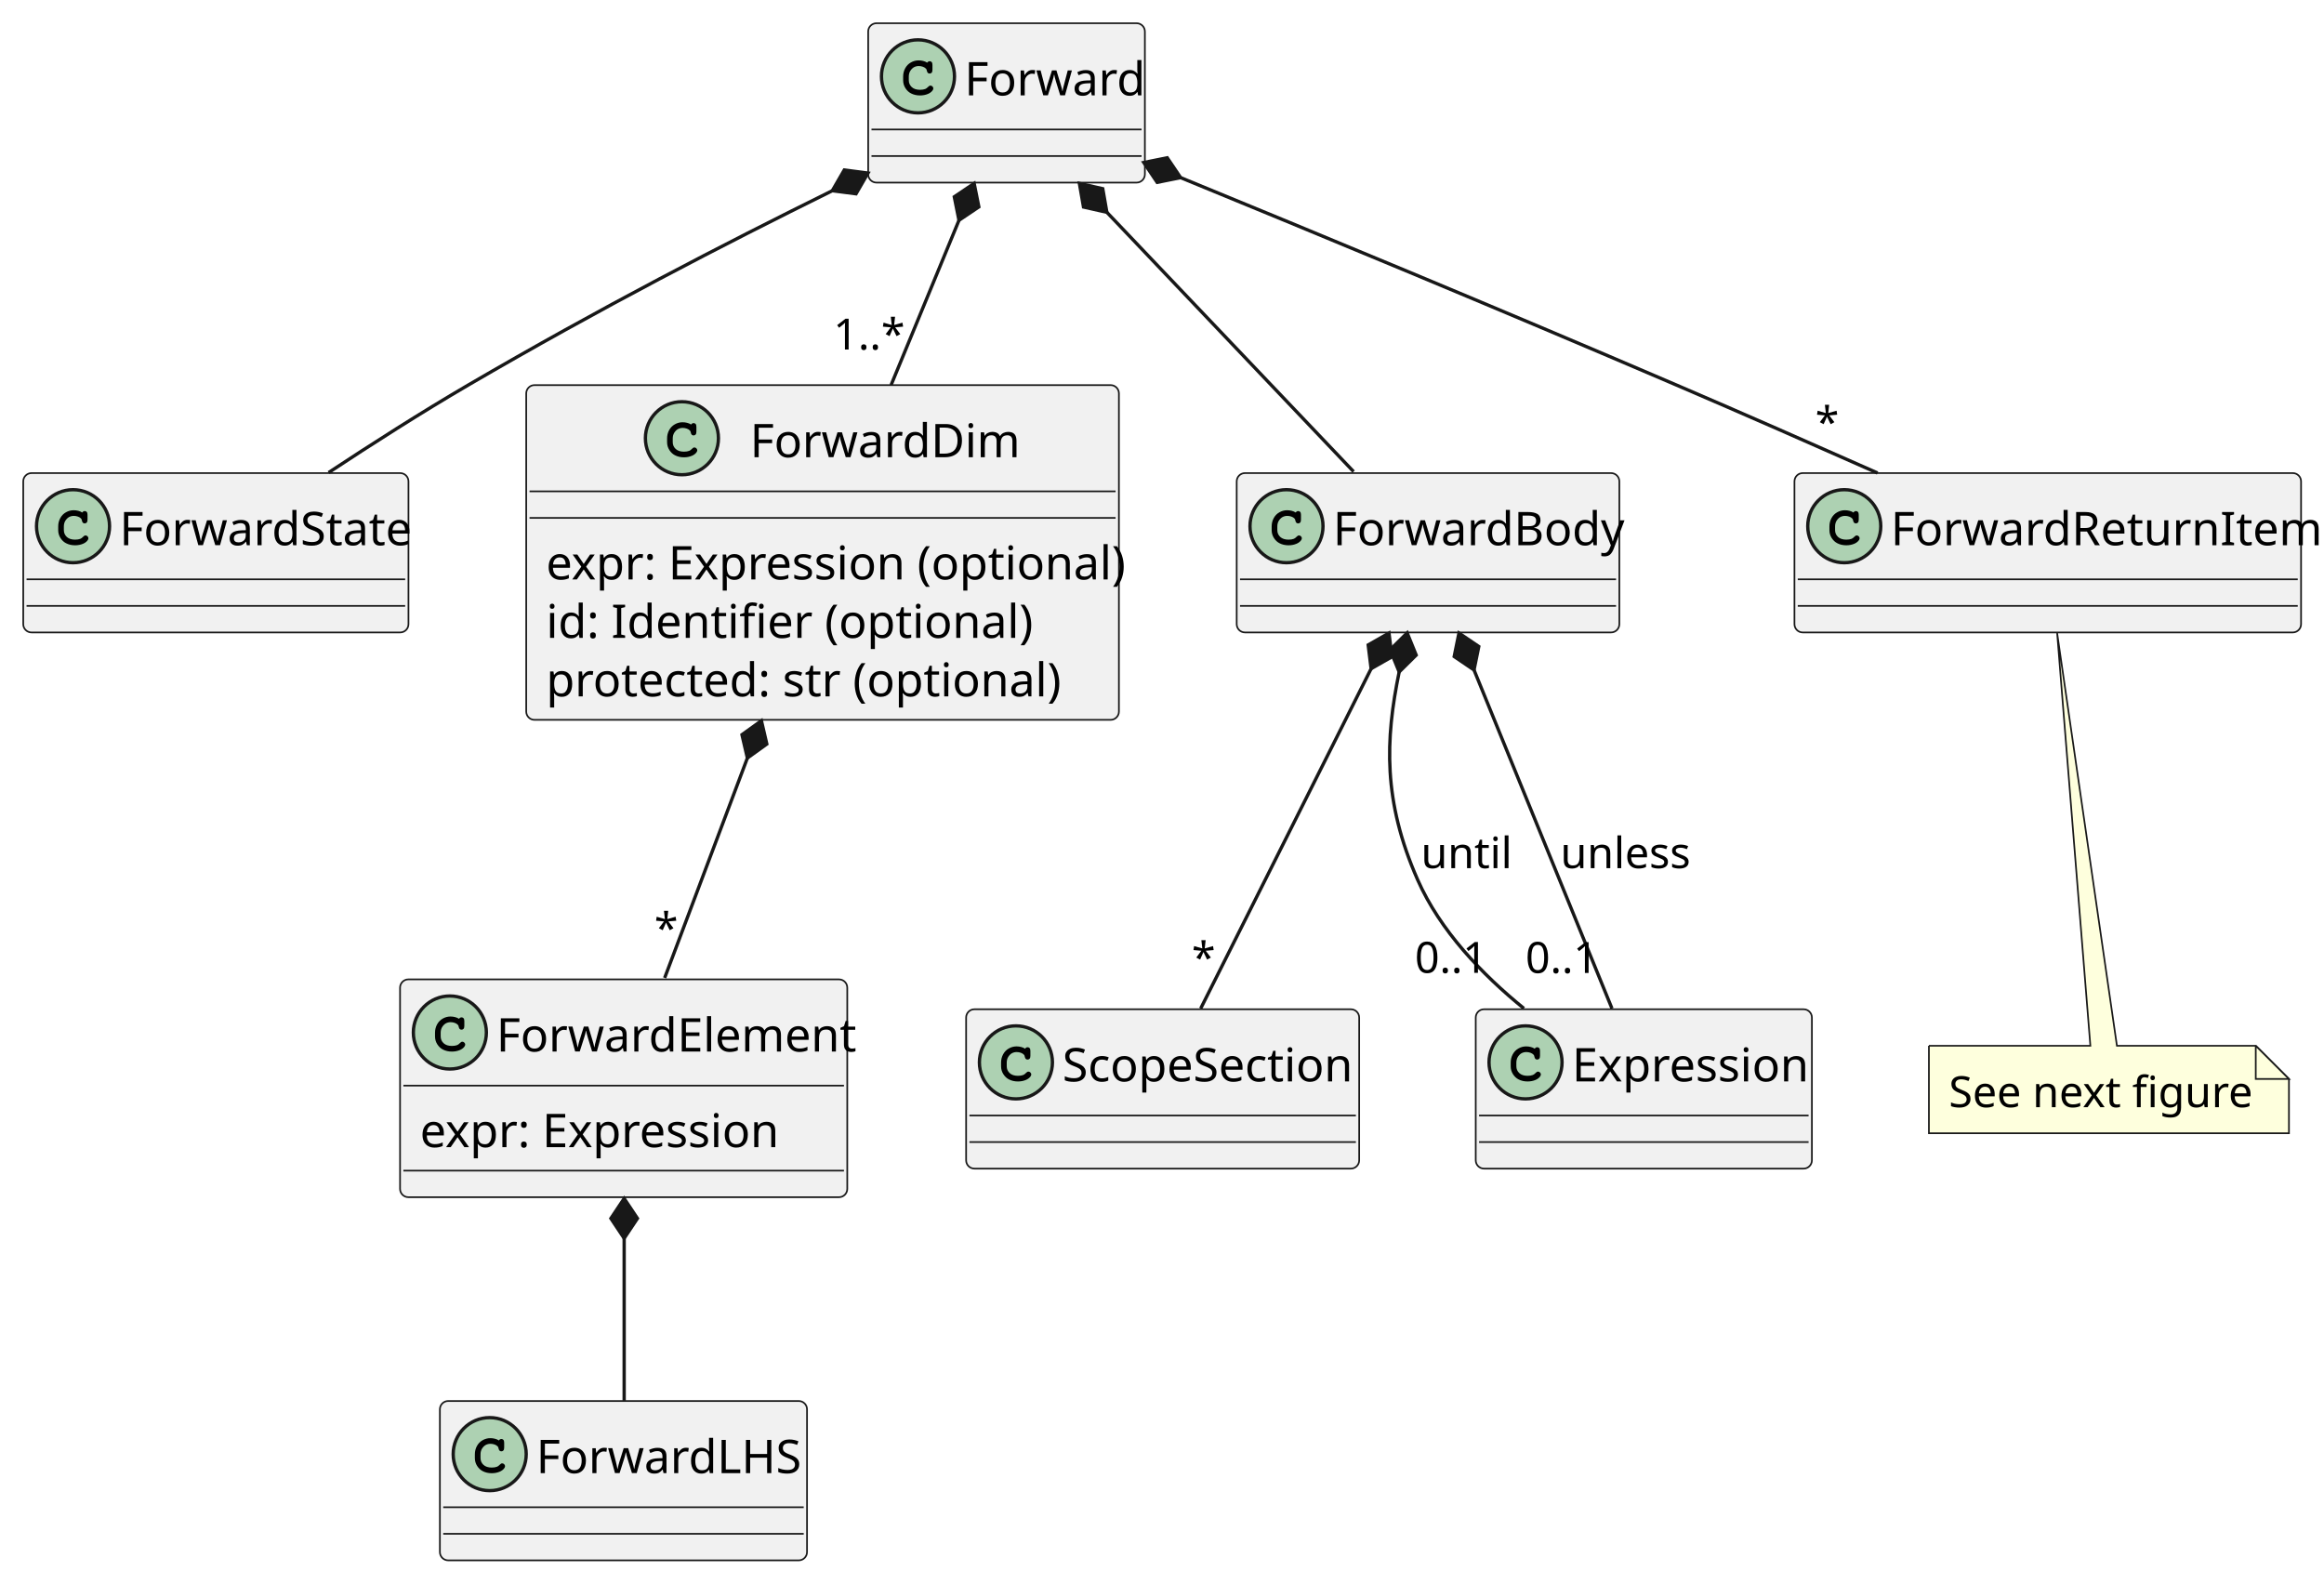
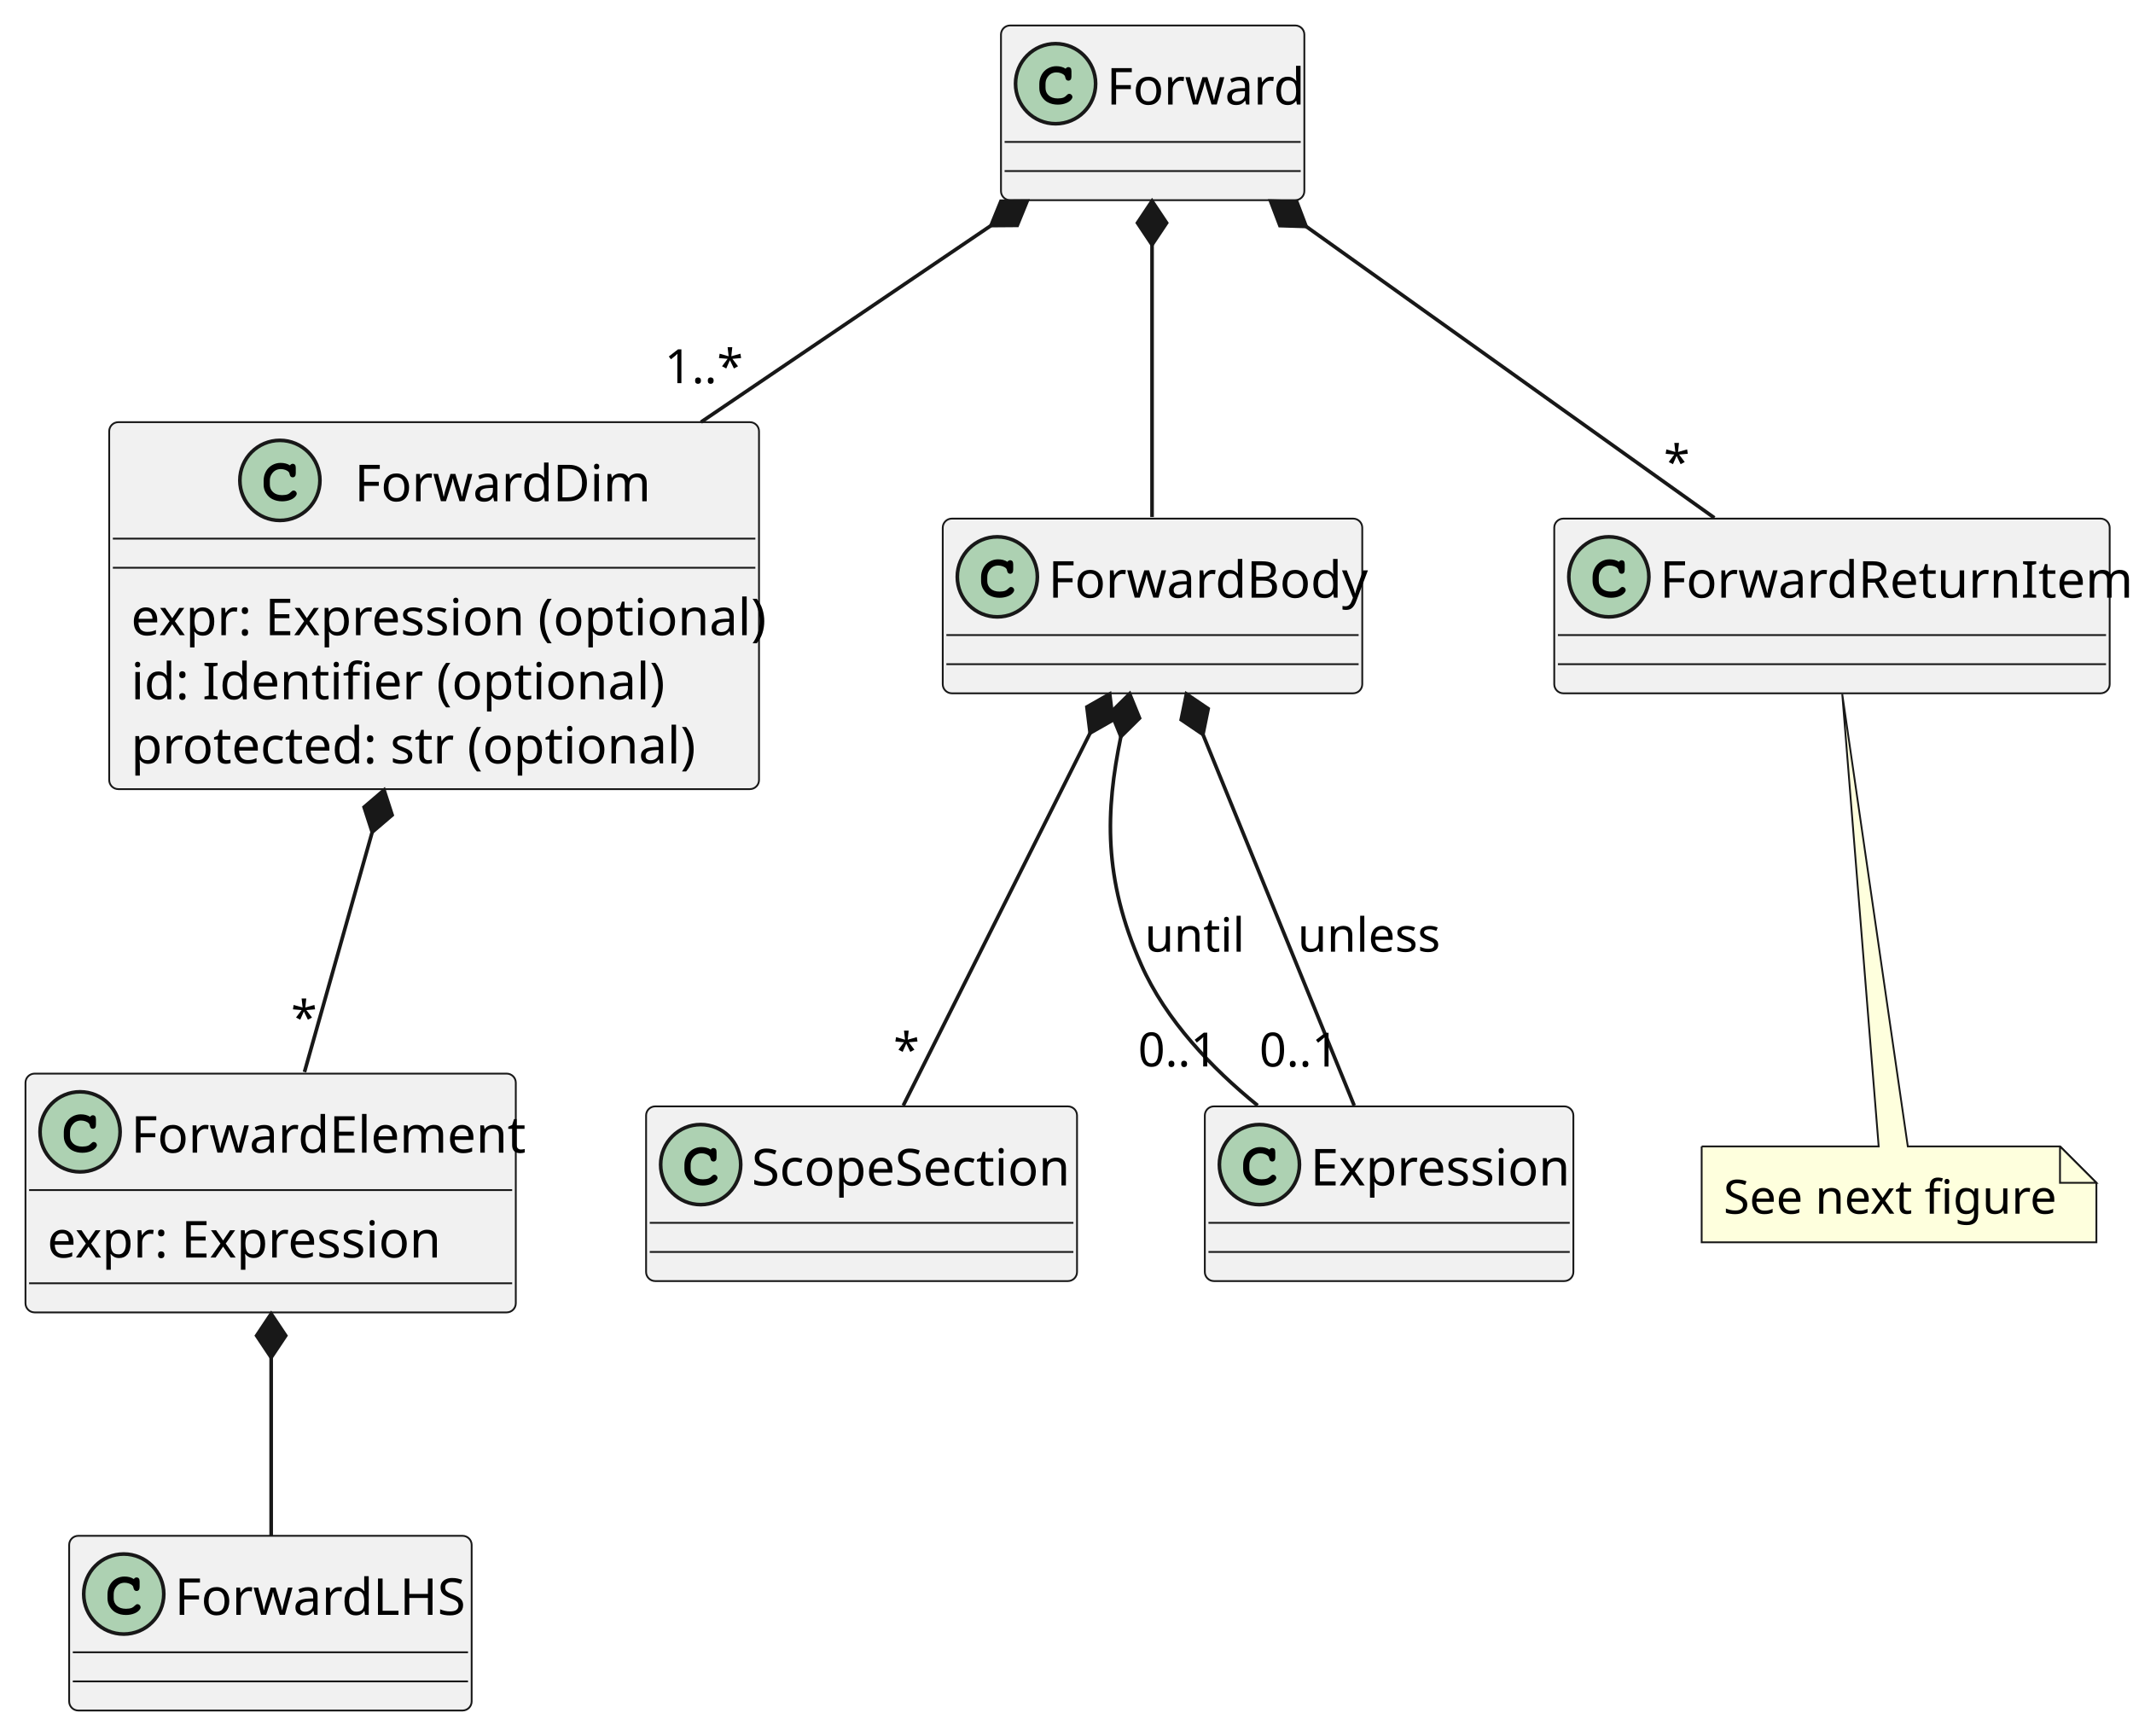
- <svg xmlns="http://www.w3.org/2000/svg" contentStyleType="text/css" height="477px" preserveAspectRatio="none" style="width:700px;height:477px;background:#FFFFFF;" version="1.1" viewBox="0 0 700 477" width="700px" zoomAndPan="magnify">
+ <svg xmlns="http://www.w3.org/2000/svg" contentStyleType="text/css" height="477px" preserveAspectRatio="none" style="width:586px;height:477px;background:#FFFFFF;" version="1.1" viewBox="0 0 586 477" width="586px" zoomAndPan="magnify">
  <defs />
  <g>
    <g id="elem_Forward">
-       <rect fill="#F1F1F1" height="48" id="Forward" rx="2.5" ry="2.5" style="stroke:#181818;stroke-width:0.5;" width="83.345" x="261.5" y="7" />
-       <ellipse cx="276.5" cy="23" fill="#ADD1B2" rx="11" ry="11" style="stroke:#181818;stroke-width:1.0;" />
-       <path d="M279.266,18.875 Q279.422,18.656 279.609,18.547 Q279.797,18.438 280.016,18.438 Q280.391,18.438 280.625,18.703 Q280.859,18.953 280.859,19.562 L280.859,21.016 Q280.859,21.625 280.625,21.891 Q280.391,22.156 280.016,22.156 Q279.672,22.156 279.469,21.953 Q279.266,21.766 279.156,21.25 Q279.109,20.891 278.922,20.703 Q278.594,20.328 277.984,20.109 Q277.375,19.891 276.75,19.891 Q275.984,19.891 275.344,20.219 Q274.719,20.547 274.219,21.297 Q273.734,22.047 273.734,23.078 L273.734,24.172 Q273.734,25.406 274.625,26.234 Q275.516,27.047 277.109,27.047 Q278.047,27.047 278.703,26.797 Q279.094,26.641 279.516,26.203 Q279.781,25.938 279.922,25.859 Q280.078,25.781 280.281,25.781 Q280.609,25.781 280.859,26.047 Q281.125,26.297 281.125,26.641 Q281.125,26.984 280.781,27.391 Q280.281,27.969 279.484,28.297 Q278.406,28.75 277.109,28.75 Q275.594,28.75 274.391,28.125 Q273.406,27.625 272.719,26.562 Q272.031,25.484 272.031,24.203 L272.031,23.047 Q272.031,21.719 272.641,20.578 Q273.266,19.422 274.359,18.812 Q275.453,18.188 276.688,18.188 Q277.422,18.188 278.062,18.359 Q278.719,18.516 279.266,18.875 Z " fill="#000000" />
-       <text fill="#000000" font-family="sans-serif" font-size="14" lengthAdjust="spacing" textLength="51.345" x="290.5" y="28.729">Forward</text>
-       <line style="stroke:#181818;stroke-width:0.5;" x1="262.5" x2="343.845" y1="39" y2="39" />
-       <line style="stroke:#181818;stroke-width:0.5;" x1="262.5" x2="343.845" y1="47" y2="47" />
-     </g>
-     <g id="elem_ForwardState">
-       <rect fill="#F1F1F1" height="48" id="ForwardState" rx="2.5" ry="2.5" style="stroke:#181818;stroke-width:0.5;" width="116.034" x="7" y="142.5" />
-       <ellipse cx="22" cy="158.5" fill="#ADD1B2" rx="11" ry="11" style="stroke:#181818;stroke-width:1.0;" />
-       <path d="M24.766,154.375 Q24.922,154.156 25.109,154.047 Q25.297,153.938 25.516,153.938 Q25.891,153.938 26.125,154.203 Q26.359,154.453 26.359,155.062 L26.359,156.516 Q26.359,157.125 26.125,157.391 Q25.891,157.656 25.516,157.656 Q25.172,157.656 24.969,157.453 Q24.766,157.266 24.656,156.75 Q24.609,156.391 24.422,156.203 Q24.094,155.828 23.484,155.609 Q22.875,155.391 22.25,155.391 Q21.484,155.391 20.844,155.719 Q20.219,156.047 19.719,156.797 Q19.234,157.547 19.234,158.578 L19.234,159.672 Q19.234,160.906 20.125,161.734 Q21.016,162.547 22.609,162.547 Q23.547,162.547 24.203,162.297 Q24.594,162.141 25.016,161.703 Q25.281,161.438 25.422,161.359 Q25.578,161.281 25.781,161.281 Q26.109,161.281 26.359,161.547 Q26.625,161.797 26.625,162.141 Q26.625,162.484 26.281,162.891 Q25.781,163.469 24.984,163.797 Q23.906,164.25 22.609,164.25 Q21.094,164.25 19.891,163.625 Q18.906,163.125 18.219,162.062 Q17.531,160.984 17.531,159.703 L17.531,158.547 Q17.531,157.219 18.141,156.078 Q18.766,154.922 19.859,154.312 Q20.953,153.688 22.188,153.688 Q22.922,153.688 23.562,153.859 Q24.219,154.016 24.766,154.375 Z " fill="#000000" />
-       <text fill="#000000" font-family="sans-serif" font-size="14" lengthAdjust="spacing" textLength="84.034" x="36" y="164.228">ForwardState</text>
-       <line style="stroke:#181818;stroke-width:0.5;" x1="8" x2="122.034" y1="174.5" y2="174.5" />
-       <line style="stroke:#181818;stroke-width:0.5;" x1="8" x2="122.034" y1="182.5" y2="182.5" />
+       <rect fill="#F1F1F1" height="48" id="Forward" rx="2.5" ry="2.5" style="stroke:#181818;stroke-width:0.5;" width="83.345" x="275" y="7" />
+       <ellipse cx="290" cy="23" fill="#ADD1B2" rx="11" ry="11" style="stroke:#181818;stroke-width:1.0;" />
+       <path d="M292.766,18.875 Q292.922,18.656 293.109,18.547 Q293.297,18.438 293.516,18.438 Q293.891,18.438 294.125,18.695 Q294.359,18.953 294.359,19.562 L294.359,21.016 Q294.359,21.625 294.125,21.891 Q293.891,22.156 293.516,22.156 Q293.172,22.156 292.969,21.953 Q292.766,21.766 292.656,21.25 Q292.609,20.891 292.422,20.703 Q292.094,20.328 291.484,20.109 Q290.875,19.891 290.25,19.891 Q289.484,19.891 288.852,20.219 Q288.219,20.547 287.727,21.297 Q287.234,22.047 287.234,23.078 L287.234,24.172 Q287.234,25.406 288.125,26.227 Q289.016,27.047 290.609,27.047 Q291.547,27.047 292.203,26.797 Q292.594,26.641 293.016,26.203 Q293.281,25.938 293.43,25.859 Q293.578,25.781 293.781,25.781 Q294.109,25.781 294.367,26.039 Q294.625,26.297 294.625,26.641 Q294.625,26.984 294.281,27.391 Q293.781,27.969 292.984,28.297 Q291.906,28.75 290.609,28.75 Q289.094,28.75 287.891,28.125 Q286.906,27.625 286.219,26.555 Q285.531,25.484 285.531,24.203 L285.531,23.047 Q285.531,21.719 286.148,20.57 Q286.766,19.422 287.859,18.805 Q288.953,18.188 290.188,18.188 Q290.922,18.188 291.57,18.352 Q292.219,18.516 292.766,18.875 Z " fill="#000000" />
+       <text fill="#000000" font-family="sans-serif" font-size="14" lengthAdjust="spacing" textLength="51.345" x="304" y="28.729">Forward</text>
+       <line style="stroke:#181818;stroke-width:0.5;" x1="276" x2="357.345" y1="39" y2="39" />
+       <line style="stroke:#181818;stroke-width:0.5;" x1="276" x2="357.345" y1="47" y2="47" />
    </g>
    <g id="elem_ForwardDim">
-       <rect codeLine="14" fill="#F1F1F1" height="100.828" id="ForwardDim" rx="2.5" ry="2.5" style="stroke:#181818;stroke-width:0.5;" width="178.523" x="158.5" y="116" />
-       <ellipse cx="205.398" cy="132" fill="#ADD1B2" rx="11" ry="11" style="stroke:#181818;stroke-width:1.0;" />
-       <path d="M208.164,127.875 Q208.32,127.656 208.507,127.547 Q208.695,127.438 208.914,127.438 Q209.289,127.438 209.523,127.703 Q209.757,127.953 209.757,128.562 L209.757,130.016 Q209.757,130.625 209.523,130.891 Q209.289,131.156 208.914,131.156 Q208.57,131.156 208.367,130.953 Q208.164,130.766 208.054,130.25 Q208.007,129.891 207.82,129.703 Q207.492,129.328 206.882,129.109 Q206.273,128.891 205.648,128.891 Q204.882,128.891 204.242,129.219 Q203.617,129.547 203.117,130.297 Q202.632,131.047 202.632,132.078 L202.632,133.172 Q202.632,134.406 203.523,135.234 Q204.414,136.047 206.007,136.047 Q206.945,136.047 207.601,135.797 Q207.992,135.641 208.414,135.203 Q208.679,134.938 208.82,134.859 Q208.976,134.781 209.179,134.781 Q209.507,134.781 209.757,135.047 Q210.023,135.297 210.023,135.641 Q210.023,135.984 209.679,136.391 Q209.179,136.969 208.382,137.297 Q207.304,137.75 206.007,137.75 Q204.492,137.75 203.289,137.125 Q202.304,136.625 201.617,135.562 Q200.929,134.484 200.929,133.203 L200.929,132.047 Q200.929,130.719 201.539,129.578 Q202.164,128.422 203.257,127.812 Q204.351,127.188 205.585,127.188 Q206.32,127.188 206.96,127.359 Q207.617,127.516 208.164,127.875 Z " fill="#000000" />
-       <text fill="#000000" font-family="sans-serif" font-size="14" lengthAdjust="spacing" textLength="76.228" x="225.898" y="137.728">ForwardDim</text>
-       <line style="stroke:#181818;stroke-width:0.5;" x1="159.5" x2="336.023" y1="148" y2="148" />
-       <line style="stroke:#181818;stroke-width:0.5;" x1="159.5" x2="336.023" y1="156" y2="156" />
-       <text fill="#000000" font-family="sans-serif" font-size="14" lengthAdjust="spacing" textLength="166.523" x="164.5" y="174.533">expr: Expression (optional)</text>
-       <text fill="#000000" font-family="sans-serif" font-size="14" lengthAdjust="spacing" textLength="134.627" x="164.5" y="192.143">id: Identifier (optional)</text>
-       <text fill="#000000" font-family="sans-serif" font-size="14" lengthAdjust="spacing" textLength="143.958" x="164.5" y="209.752">protected: str (optional)</text>
+       <rect codeLine="13" fill="#F1F1F1" height="100.828" id="ForwardDim" rx="2.5" ry="2.5" style="stroke:#181818;stroke-width:0.5;" width="178.523" x="30" y="116" />
+       <ellipse cx="76.898" cy="132" fill="#ADD1B2" rx="11" ry="11" style="stroke:#181818;stroke-width:1.0;" />
+       <path d="M79.664,127.875 Q79.82,127.656 80.007,127.547 Q80.195,127.438 80.414,127.438 Q80.789,127.438 81.023,127.695 Q81.257,127.953 81.257,128.562 L81.257,130.016 Q81.257,130.625 81.023,130.891 Q80.789,131.156 80.414,131.156 Q80.07,131.156 79.867,130.953 Q79.664,130.766 79.554,130.25 Q79.507,129.891 79.32,129.703 Q78.992,129.328 78.382,129.109 Q77.773,128.891 77.148,128.891 Q76.382,128.891 75.749,129.219 Q75.117,129.547 74.624,130.297 Q74.132,131.047 74.132,132.078 L74.132,133.172 Q74.132,134.406 75.023,135.227 Q75.914,136.047 77.507,136.047 Q78.445,136.047 79.101,135.797 Q79.492,135.641 79.914,135.203 Q80.179,134.938 80.328,134.859 Q80.476,134.781 80.679,134.781 Q81.007,134.781 81.265,135.039 Q81.523,135.297 81.523,135.641 Q81.523,135.984 81.179,136.391 Q80.679,136.969 79.882,137.297 Q78.804,137.75 77.507,137.75 Q75.992,137.75 74.789,137.125 Q73.804,136.625 73.117,135.555 Q72.429,134.484 72.429,133.203 L72.429,132.047 Q72.429,130.719 73.046,129.57 Q73.664,128.422 74.757,127.805 Q75.851,127.188 77.085,127.188 Q77.82,127.188 78.468,127.352 Q79.117,127.516 79.664,127.875 Z " fill="#000000" />
+       <text fill="#000000" font-family="sans-serif" font-size="14" lengthAdjust="spacing" textLength="76.228" x="97.398" y="137.728">ForwardDim</text>
+       <line style="stroke:#181818;stroke-width:0.5;" x1="31" x2="207.523" y1="148" y2="148" />
+       <line style="stroke:#181818;stroke-width:0.5;" x1="31" x2="207.523" y1="156" y2="156" />
+       <text fill="#000000" font-family="sans-serif" font-size="14" lengthAdjust="spacing" textLength="166.523" x="36" y="174.533">expr: Expression (optional)</text>
+       <text fill="#000000" font-family="sans-serif" font-size="14" lengthAdjust="spacing" textLength="134.627" x="36" y="192.143">id: Identifier (optional)</text>
+       <text fill="#000000" font-family="sans-serif" font-size="14" lengthAdjust="spacing" textLength="143.958" x="36" y="209.752">protected: str (optional)</text>
    </g>
    <g id="elem_ForwardBody">
-       <rect fill="#F1F1F1" height="48" id="ForwardBody" rx="2.5" ry="2.5" style="stroke:#181818;stroke-width:0.5;" width="115.255" x="372.5" y="142.5" />
-       <ellipse cx="387.5" cy="158.5" fill="#ADD1B2" rx="11" ry="11" style="stroke:#181818;stroke-width:1.0;" />
-       <path d="M390.266,154.375 Q390.422,154.156 390.609,154.047 Q390.797,153.938 391.016,153.938 Q391.391,153.938 391.625,154.203 Q391.859,154.453 391.859,155.062 L391.859,156.516 Q391.859,157.125 391.625,157.391 Q391.391,157.656 391.016,157.656 Q390.672,157.656 390.469,157.453 Q390.266,157.266 390.156,156.75 Q390.109,156.391 389.922,156.203 Q389.594,155.828 388.984,155.609 Q388.375,155.391 387.75,155.391 Q386.984,155.391 386.344,155.719 Q385.719,156.047 385.219,156.797 Q384.734,157.547 384.734,158.578 L384.734,159.672 Q384.734,160.906 385.625,161.734 Q386.516,162.547 388.109,162.547 Q389.047,162.547 389.703,162.297 Q390.094,162.141 390.516,161.703 Q390.781,161.438 390.922,161.359 Q391.078,161.281 391.281,161.281 Q391.609,161.281 391.859,161.547 Q392.125,161.797 392.125,162.141 Q392.125,162.484 391.781,162.891 Q391.281,163.469 390.484,163.797 Q389.406,164.25 388.109,164.25 Q386.594,164.25 385.391,163.625 Q384.406,163.125 383.719,162.062 Q383.031,160.984 383.031,159.703 L383.031,158.547 Q383.031,157.219 383.641,156.078 Q384.266,154.922 385.359,154.312 Q386.453,153.688 387.688,153.688 Q388.422,153.688 389.062,153.859 Q389.719,154.016 390.266,154.375 Z " fill="#000000" />
-       <text fill="#000000" font-family="sans-serif" font-size="14" lengthAdjust="spacing" textLength="83.255" x="401.5" y="164.228">ForwardBody</text>
-       <line style="stroke:#181818;stroke-width:0.5;" x1="373.5" x2="486.755" y1="174.5" y2="174.5" />
-       <line style="stroke:#181818;stroke-width:0.5;" x1="373.5" x2="486.755" y1="182.5" y2="182.5" />
+       <rect fill="#F1F1F1" height="48" id="ForwardBody" rx="2.5" ry="2.5" style="stroke:#181818;stroke-width:0.5;" width="115.255" x="259" y="142.5" />
+       <ellipse cx="274" cy="158.5" fill="#ADD1B2" rx="11" ry="11" style="stroke:#181818;stroke-width:1.0;" />
+       <path d="M276.766,154.375 Q276.922,154.156 277.109,154.047 Q277.297,153.938 277.516,153.938 Q277.891,153.938 278.125,154.195 Q278.359,154.453 278.359,155.062 L278.359,156.516 Q278.359,157.125 278.125,157.391 Q277.891,157.656 277.516,157.656 Q277.172,157.656 276.969,157.453 Q276.766,157.266 276.656,156.75 Q276.609,156.391 276.422,156.203 Q276.094,155.828 275.484,155.609 Q274.875,155.391 274.25,155.391 Q273.484,155.391 272.852,155.719 Q272.219,156.047 271.727,156.797 Q271.234,157.547 271.234,158.578 L271.234,159.672 Q271.234,160.906 272.125,161.727 Q273.016,162.547 274.609,162.547 Q275.547,162.547 276.203,162.297 Q276.594,162.141 277.016,161.703 Q277.281,161.438 277.43,161.359 Q277.578,161.281 277.781,161.281 Q278.109,161.281 278.367,161.539 Q278.625,161.797 278.625,162.141 Q278.625,162.484 278.281,162.891 Q277.781,163.469 276.984,163.797 Q275.906,164.25 274.609,164.25 Q273.094,164.25 271.891,163.625 Q270.906,163.125 270.219,162.055 Q269.531,160.984 269.531,159.703 L269.531,158.547 Q269.531,157.219 270.148,156.07 Q270.766,154.922 271.859,154.305 Q272.953,153.688 274.188,153.688 Q274.922,153.688 275.57,153.852 Q276.219,154.016 276.766,154.375 Z " fill="#000000" />
+       <text fill="#000000" font-family="sans-serif" font-size="14" lengthAdjust="spacing" textLength="83.255" x="288" y="164.228">ForwardBody</text>
+       <line style="stroke:#181818;stroke-width:0.5;" x1="260" x2="373.255" y1="174.5" y2="174.5" />
+       <line style="stroke:#181818;stroke-width:0.5;" x1="260" x2="373.255" y1="182.5" y2="182.5" />
    </g>
    <g id="elem_ForwardReturnItem">
-       <rect fill="#F1F1F1" height="48" id="ForwardReturnItem" rx="2.5" ry="2.5" style="stroke:#181818;stroke-width:0.5;" width="152.593" x="540.5" y="142.5" />
-       <ellipse cx="555.5" cy="158.5" fill="#ADD1B2" rx="11" ry="11" style="stroke:#181818;stroke-width:1.0;" />
-       <path d="M558.266,154.375 Q558.422,154.156 558.609,154.047 Q558.797,153.938 559.016,153.938 Q559.391,153.938 559.625,154.203 Q559.859,154.453 559.859,155.062 L559.859,156.516 Q559.859,157.125 559.625,157.391 Q559.391,157.656 559.016,157.656 Q558.672,157.656 558.469,157.453 Q558.266,157.266 558.156,156.75 Q558.109,156.391 557.922,156.203 Q557.594,155.828 556.984,155.609 Q556.375,155.391 555.75,155.391 Q554.984,155.391 554.344,155.719 Q553.719,156.047 553.219,156.797 Q552.734,157.547 552.734,158.578 L552.734,159.672 Q552.734,160.906 553.625,161.734 Q554.516,162.547 556.109,162.547 Q557.047,162.547 557.703,162.297 Q558.094,162.141 558.516,161.703 Q558.781,161.438 558.922,161.359 Q559.078,161.281 559.281,161.281 Q559.609,161.281 559.859,161.547 Q560.125,161.797 560.125,162.141 Q560.125,162.484 559.781,162.891 Q559.281,163.469 558.484,163.797 Q557.406,164.25 556.109,164.25 Q554.594,164.25 553.391,163.625 Q552.406,163.125 551.719,162.062 Q551.031,160.984 551.031,159.703 L551.031,158.547 Q551.031,157.219 551.641,156.078 Q552.266,154.922 553.359,154.312 Q554.453,153.688 555.688,153.688 Q556.422,153.688 557.062,153.859 Q557.719,154.016 558.266,154.375 Z " fill="#000000" />
-       <text fill="#000000" font-family="sans-serif" font-size="14" lengthAdjust="spacing" textLength="120.593" x="569.5" y="164.228">ForwardReturnItem</text>
-       <line style="stroke:#181818;stroke-width:0.5;" x1="541.5" x2="692.093" y1="174.5" y2="174.5" />
-       <line style="stroke:#181818;stroke-width:0.5;" x1="541.5" x2="692.093" y1="182.5" y2="182.5" />
+       <rect fill="#F1F1F1" height="48" id="ForwardReturnItem" rx="2.5" ry="2.5" style="stroke:#181818;stroke-width:0.5;" width="152.593" x="427" y="142.5" />
+       <ellipse cx="442" cy="158.5" fill="#ADD1B2" rx="11" ry="11" style="stroke:#181818;stroke-width:1.0;" />
+       <path d="M444.766,154.375 Q444.922,154.156 445.109,154.047 Q445.297,153.938 445.516,153.938 Q445.891,153.938 446.125,154.195 Q446.359,154.453 446.359,155.062 L446.359,156.516 Q446.359,157.125 446.125,157.391 Q445.891,157.656 445.516,157.656 Q445.172,157.656 444.969,157.453 Q444.766,157.266 444.656,156.75 Q444.609,156.391 444.422,156.203 Q444.094,155.828 443.484,155.609 Q442.875,155.391 442.25,155.391 Q441.484,155.391 440.852,155.719 Q440.219,156.047 439.727,156.797 Q439.234,157.547 439.234,158.578 L439.234,159.672 Q439.234,160.906 440.125,161.727 Q441.016,162.547 442.609,162.547 Q443.547,162.547 444.203,162.297 Q444.594,162.141 445.016,161.703 Q445.281,161.438 445.43,161.359 Q445.578,161.281 445.781,161.281 Q446.109,161.281 446.367,161.539 Q446.625,161.797 446.625,162.141 Q446.625,162.484 446.281,162.891 Q445.781,163.469 444.984,163.797 Q443.906,164.25 442.609,164.25 Q441.094,164.25 439.891,163.625 Q438.906,163.125 438.219,162.055 Q437.531,160.984 437.531,159.703 L437.531,158.547 Q437.531,157.219 438.148,156.07 Q438.766,154.922 439.859,154.305 Q440.953,153.688 442.188,153.688 Q442.922,153.688 443.57,153.852 Q444.219,154.016 444.766,154.375 Z " fill="#000000" />
+       <text fill="#000000" font-family="sans-serif" font-size="14" lengthAdjust="spacing" textLength="120.593" x="456" y="164.228">ForwardReturnItem</text>
+       <line style="stroke:#181818;stroke-width:0.5;" x1="428" x2="578.593" y1="174.5" y2="174.5" />
+       <line style="stroke:#181818;stroke-width:0.5;" x1="428" x2="578.593" y1="182.5" y2="182.5" />
    </g>
-     <g id="elem_GMN11">
-       <path d="M581,315 L581,341.352 A0,0 0 0 0 581,341.352 L689.445,341.352 A0,0 0 0 0 689.445,341.352 L689.445,325 L679.445,315 L637.63,315 L619.62,190.69 L629.63,315 L581,315 A0,0 0 0 0 581,315 " fill="#FEFFDD" style="stroke:#181818;stroke-width:0.5;" />
-       <path d="M679.445,315 L679.445,325 L689.445,325 L679.445,315 " fill="#FEFFDD" style="stroke:#181818;stroke-width:0.5;" />
-       <text fill="#000000" font-family="sans-serif" font-size="13" lengthAdjust="spacing" textLength="87.445" x="587" y="333.495">See next figure</text>
+     <g id="elem_GMN9">
+       <path d="M467.5,315 L467.5,341.352 A0,0 0 0 0 467.5,341.352 L575.945,341.352 A0,0 0 0 0 575.945,341.352 L575.945,325 L565.945,315 L524.13,315 L506.12,190.69 L516.13,315 L467.5,315 A0,0 0 0 0 467.5,315 " fill="#FEFFDD" style="stroke:#181818;stroke-width:0.5;" />
+       <path d="M565.945,315 L565.945,325 L575.945,325 L565.945,315 " fill="#FEFFDD" style="stroke:#181818;stroke-width:0.5;" />
+       <text fill="#000000" font-family="sans-serif" font-size="13" lengthAdjust="spacing" textLength="87.445" x="473.5" y="333.495">See next figure</text>
    </g>
    <g id="elem_ScopeSection">
-       <rect fill="#F1F1F1" height="48" id="ScopeSection" rx="2.5" ry="2.5" style="stroke:#181818;stroke-width:0.5;" width="118.393" x="291" y="304" />
-       <ellipse cx="306" cy="320" fill="#ADD1B2" rx="11" ry="11" style="stroke:#181818;stroke-width:1.0;" />
-       <path d="M308.766,315.875 Q308.922,315.656 309.109,315.547 Q309.297,315.438 309.516,315.438 Q309.891,315.438 310.125,315.703 Q310.359,315.953 310.359,316.562 L310.359,318.016 Q310.359,318.625 310.125,318.891 Q309.891,319.156 309.516,319.156 Q309.172,319.156 308.969,318.953 Q308.766,318.766 308.656,318.25 Q308.609,317.891 308.422,317.703 Q308.094,317.328 307.484,317.109 Q306.875,316.891 306.25,316.891 Q305.484,316.891 304.844,317.219 Q304.219,317.547 303.719,318.297 Q303.234,319.047 303.234,320.078 L303.234,321.172 Q303.234,322.406 304.125,323.234 Q305.016,324.047 306.609,324.047 Q307.547,324.047 308.203,323.797 Q308.594,323.641 309.016,323.203 Q309.281,322.938 309.422,322.859 Q309.578,322.781 309.781,322.781 Q310.109,322.781 310.359,323.047 Q310.625,323.297 310.625,323.641 Q310.625,323.984 310.281,324.391 Q309.781,324.969 308.984,325.297 Q307.906,325.75 306.609,325.75 Q305.094,325.75 303.891,325.125 Q302.906,324.625 302.219,323.562 Q301.531,322.484 301.531,321.203 L301.531,320.047 Q301.531,318.719 302.141,317.578 Q302.766,316.422 303.859,315.812 Q304.953,315.188 306.188,315.188 Q306.922,315.188 307.562,315.359 Q308.219,315.516 308.766,315.875 Z " fill="#000000" />
-       <text fill="#000000" font-family="sans-serif" font-size="14" lengthAdjust="spacing" textLength="86.393" x="320" y="325.728">ScopeSection</text>
-       <line style="stroke:#181818;stroke-width:0.5;" x1="292" x2="408.393" y1="336" y2="336" />
-       <line style="stroke:#181818;stroke-width:0.5;" x1="292" x2="408.393" y1="344" y2="344" />
+       <rect fill="#F1F1F1" height="48" id="ScopeSection" rx="2.5" ry="2.5" style="stroke:#181818;stroke-width:0.5;" width="118.393" x="177.5" y="304" />
+       <ellipse cx="192.5" cy="320" fill="#ADD1B2" rx="11" ry="11" style="stroke:#181818;stroke-width:1.0;" />
+       <path d="M195.266,315.875 Q195.422,315.656 195.609,315.547 Q195.797,315.438 196.016,315.438 Q196.391,315.438 196.625,315.695 Q196.859,315.953 196.859,316.562 L196.859,318.016 Q196.859,318.625 196.625,318.891 Q196.391,319.156 196.016,319.156 Q195.672,319.156 195.469,318.953 Q195.266,318.766 195.156,318.25 Q195.109,317.891 194.922,317.703 Q194.594,317.328 193.984,317.109 Q193.375,316.891 192.75,316.891 Q191.984,316.891 191.352,317.219 Q190.719,317.547 190.227,318.297 Q189.734,319.047 189.734,320.078 L189.734,321.172 Q189.734,322.406 190.625,323.227 Q191.516,324.047 193.109,324.047 Q194.047,324.047 194.703,323.797 Q195.094,323.641 195.516,323.203 Q195.781,322.938 195.93,322.859 Q196.078,322.781 196.281,322.781 Q196.609,322.781 196.867,323.039 Q197.125,323.297 197.125,323.641 Q197.125,323.984 196.781,324.391 Q196.281,324.969 195.484,325.297 Q194.406,325.75 193.109,325.75 Q191.594,325.75 190.391,325.125 Q189.406,324.625 188.719,323.555 Q188.031,322.484 188.031,321.203 L188.031,320.047 Q188.031,318.719 188.648,317.57 Q189.266,316.422 190.359,315.805 Q191.453,315.188 192.688,315.188 Q193.422,315.188 194.07,315.352 Q194.719,315.516 195.266,315.875 Z " fill="#000000" />
+       <text fill="#000000" font-family="sans-serif" font-size="14" lengthAdjust="spacing" textLength="86.393" x="206.5" y="325.728">ScopeSection</text>
+       <line style="stroke:#181818;stroke-width:0.5;" x1="178.5" x2="294.893" y1="336" y2="336" />
+       <line style="stroke:#181818;stroke-width:0.5;" x1="178.5" x2="294.893" y1="344" y2="344" />
    </g>
    <g id="elem_Expression">
-       <rect fill="#F1F1F1" height="48" id="Expression" rx="2.5" ry="2.5" style="stroke:#181818;stroke-width:0.5;" width="101.255" x="444.5" y="304" />
-       <ellipse cx="459.5" cy="320" fill="#ADD1B2" rx="11" ry="11" style="stroke:#181818;stroke-width:1.0;" />
-       <path d="M462.266,315.875 Q462.422,315.656 462.609,315.547 Q462.797,315.438 463.016,315.438 Q463.391,315.438 463.625,315.703 Q463.859,315.953 463.859,316.562 L463.859,318.016 Q463.859,318.625 463.625,318.891 Q463.391,319.156 463.016,319.156 Q462.672,319.156 462.469,318.953 Q462.266,318.766 462.156,318.25 Q462.109,317.891 461.922,317.703 Q461.594,317.328 460.984,317.109 Q460.375,316.891 459.75,316.891 Q458.984,316.891 458.344,317.219 Q457.719,317.547 457.219,318.297 Q456.734,319.047 456.734,320.078 L456.734,321.172 Q456.734,322.406 457.625,323.234 Q458.516,324.047 460.109,324.047 Q461.047,324.047 461.703,323.797 Q462.094,323.641 462.516,323.203 Q462.781,322.938 462.922,322.859 Q463.078,322.781 463.281,322.781 Q463.609,322.781 463.859,323.047 Q464.125,323.297 464.125,323.641 Q464.125,323.984 463.781,324.391 Q463.281,324.969 462.484,325.297 Q461.406,325.75 460.109,325.75 Q458.594,325.75 457.391,325.125 Q456.406,324.625 455.719,323.562 Q455.031,322.484 455.031,321.203 L455.031,320.047 Q455.031,318.719 455.641,317.578 Q456.266,316.422 457.359,315.812 Q458.453,315.188 459.688,315.188 Q460.422,315.188 461.062,315.359 Q461.719,315.516 462.266,315.875 Z " fill="#000000" />
-       <text fill="#000000" font-family="sans-serif" font-size="14" lengthAdjust="spacing" textLength="69.255" x="473.5" y="325.728">Expression</text>
-       <line style="stroke:#181818;stroke-width:0.5;" x1="445.5" x2="544.755" y1="336" y2="336" />
-       <line style="stroke:#181818;stroke-width:0.5;" x1="445.5" x2="544.755" y1="344" y2="344" />
+       <rect fill="#F1F1F1" height="48" id="Expression" rx="2.5" ry="2.5" style="stroke:#181818;stroke-width:0.5;" width="101.255" x="331" y="304" />
+       <ellipse cx="346" cy="320" fill="#ADD1B2" rx="11" ry="11" style="stroke:#181818;stroke-width:1.0;" />
+       <path d="M348.766,315.875 Q348.922,315.656 349.109,315.547 Q349.297,315.438 349.516,315.438 Q349.891,315.438 350.125,315.695 Q350.359,315.953 350.359,316.562 L350.359,318.016 Q350.359,318.625 350.125,318.891 Q349.891,319.156 349.516,319.156 Q349.172,319.156 348.969,318.953 Q348.766,318.766 348.656,318.25 Q348.609,317.891 348.422,317.703 Q348.094,317.328 347.484,317.109 Q346.875,316.891 346.25,316.891 Q345.484,316.891 344.852,317.219 Q344.219,317.547 343.727,318.297 Q343.234,319.047 343.234,320.078 L343.234,321.172 Q343.234,322.406 344.125,323.227 Q345.016,324.047 346.609,324.047 Q347.547,324.047 348.203,323.797 Q348.594,323.641 349.016,323.203 Q349.281,322.938 349.43,322.859 Q349.578,322.781 349.781,322.781 Q350.109,322.781 350.367,323.039 Q350.625,323.297 350.625,323.641 Q350.625,323.984 350.281,324.391 Q349.781,324.969 348.984,325.297 Q347.906,325.75 346.609,325.75 Q345.094,325.75 343.891,325.125 Q342.906,324.625 342.219,323.555 Q341.531,322.484 341.531,321.203 L341.531,320.047 Q341.531,318.719 342.148,317.57 Q342.766,316.422 343.859,315.805 Q344.953,315.188 346.188,315.188 Q346.922,315.188 347.57,315.352 Q348.219,315.516 348.766,315.875 Z " fill="#000000" />
+       <text fill="#000000" font-family="sans-serif" font-size="14" lengthAdjust="spacing" textLength="69.255" x="360" y="325.728">Expression</text>
+       <line style="stroke:#181818;stroke-width:0.5;" x1="332" x2="431.255" y1="336" y2="336" />
+       <line style="stroke:#181818;stroke-width:0.5;" x1="332" x2="431.255" y1="344" y2="344" />
    </g>
    <g id="elem_ForwardElement">
-       <rect codeLine="21" fill="#F1F1F1" height="65.609" id="ForwardElement" rx="2.5" ry="2.5" style="stroke:#181818;stroke-width:0.5;" width="134.703" x="120.5" y="295" />
-       <ellipse cx="135.5" cy="311" fill="#ADD1B2" rx="11" ry="11" style="stroke:#181818;stroke-width:1.0;" />
-       <path d="M138.266,306.875 Q138.422,306.656 138.609,306.547 Q138.797,306.438 139.016,306.438 Q139.391,306.438 139.625,306.703 Q139.859,306.953 139.859,307.562 L139.859,309.016 Q139.859,309.625 139.625,309.891 Q139.391,310.156 139.016,310.156 Q138.672,310.156 138.469,309.953 Q138.266,309.766 138.156,309.25 Q138.109,308.891 137.922,308.703 Q137.594,308.328 136.984,308.109 Q136.375,307.891 135.75,307.891 Q134.984,307.891 134.344,308.219 Q133.719,308.547 133.219,309.297 Q132.734,310.047 132.734,311.078 L132.734,312.172 Q132.734,313.406 133.625,314.234 Q134.516,315.047 136.109,315.047 Q137.047,315.047 137.703,314.797 Q138.094,314.641 138.516,314.203 Q138.781,313.938 138.922,313.859 Q139.078,313.781 139.281,313.781 Q139.609,313.781 139.859,314.047 Q140.125,314.297 140.125,314.641 Q140.125,314.984 139.781,315.391 Q139.281,315.969 138.484,316.297 Q137.406,316.75 136.109,316.75 Q134.594,316.75 133.391,316.125 Q132.406,315.625 131.719,314.562 Q131.031,313.484 131.031,312.203 L131.031,311.047 Q131.031,309.719 131.641,308.578 Q132.266,307.422 133.359,306.812 Q134.453,306.188 135.688,306.188 Q136.422,306.188 137.062,306.359 Q137.719,306.516 138.266,306.875 Z " fill="#000000" />
-       <text fill="#000000" font-family="sans-serif" font-size="14" lengthAdjust="spacing" textLength="102.703" x="149.5" y="316.728">ForwardElement</text>
-       <line style="stroke:#181818;stroke-width:0.5;" x1="121.5" x2="254.203" y1="327" y2="327" />
-       <text fill="#000000" font-family="sans-serif" font-size="14" lengthAdjust="spacing" textLength="104.269" x="126.5" y="345.533">expr: Expression</text>
-       <line style="stroke:#181818;stroke-width:0.5;" x1="121.5" x2="254.203" y1="352.609" y2="352.609" />
+       <rect codeLine="20" fill="#F1F1F1" height="65.609" id="ForwardElement" rx="2.5" ry="2.5" style="stroke:#181818;stroke-width:0.5;" width="134.703" x="7" y="295" />
+       <ellipse cx="22" cy="311" fill="#ADD1B2" rx="11" ry="11" style="stroke:#181818;stroke-width:1.0;" />
+       <path d="M24.766,306.875 Q24.922,306.656 25.109,306.547 Q25.297,306.438 25.516,306.438 Q25.891,306.438 26.125,306.695 Q26.359,306.953 26.359,307.562 L26.359,309.016 Q26.359,309.625 26.125,309.891 Q25.891,310.156 25.516,310.156 Q25.172,310.156 24.969,309.953 Q24.766,309.766 24.656,309.25 Q24.609,308.891 24.422,308.703 Q24.094,308.328 23.484,308.109 Q22.875,307.891 22.25,307.891 Q21.484,307.891 20.852,308.219 Q20.219,308.547 19.727,309.297 Q19.234,310.047 19.234,311.078 L19.234,312.172 Q19.234,313.406 20.125,314.227 Q21.016,315.047 22.609,315.047 Q23.547,315.047 24.203,314.797 Q24.594,314.641 25.016,314.203 Q25.281,313.938 25.43,313.859 Q25.578,313.781 25.781,313.781 Q26.109,313.781 26.367,314.039 Q26.625,314.297 26.625,314.641 Q26.625,314.984 26.281,315.391 Q25.781,315.969 24.984,316.297 Q23.906,316.75 22.609,316.75 Q21.094,316.75 19.891,316.125 Q18.906,315.625 18.219,314.555 Q17.531,313.484 17.531,312.203 L17.531,311.047 Q17.531,309.719 18.148,308.57 Q18.766,307.422 19.859,306.805 Q20.953,306.188 22.188,306.188 Q22.922,306.188 23.57,306.352 Q24.219,306.516 24.766,306.875 Z " fill="#000000" />
+       <text fill="#000000" font-family="sans-serif" font-size="14" lengthAdjust="spacing" textLength="102.703" x="36" y="316.728">ForwardElement</text>
+       <line style="stroke:#181818;stroke-width:0.5;" x1="8" x2="140.703" y1="327" y2="327" />
+       <text fill="#000000" font-family="sans-serif" font-size="14" lengthAdjust="spacing" textLength="104.269" x="13" y="345.533">expr: Expression</text>
+       <line style="stroke:#181818;stroke-width:0.5;" x1="8" x2="140.703" y1="352.609" y2="352.609" />
    </g>
    <g id="elem_ForwardLHS">
-       <rect fill="#F1F1F1" height="48" id="ForwardLHS" rx="2.5" ry="2.5" style="stroke:#181818;stroke-width:0.5;" width="110.579" x="132.5" y="422" />
-       <ellipse cx="147.5" cy="438" fill="#ADD1B2" rx="11" ry="11" style="stroke:#181818;stroke-width:1.0;" />
-       <path d="M150.266,433.875 Q150.422,433.656 150.609,433.547 Q150.797,433.438 151.016,433.438 Q151.391,433.438 151.625,433.703 Q151.859,433.953 151.859,434.562 L151.859,436.016 Q151.859,436.625 151.625,436.891 Q151.391,437.156 151.016,437.156 Q150.672,437.156 150.469,436.953 Q150.266,436.766 150.156,436.25 Q150.109,435.891 149.922,435.703 Q149.594,435.328 148.984,435.109 Q148.375,434.891 147.75,434.891 Q146.984,434.891 146.344,435.219 Q145.719,435.547 145.219,436.297 Q144.734,437.047 144.734,438.078 L144.734,439.172 Q144.734,440.406 145.625,441.234 Q146.516,442.047 148.109,442.047 Q149.047,442.047 149.703,441.797 Q150.094,441.641 150.516,441.203 Q150.781,440.938 150.922,440.859 Q151.078,440.781 151.281,440.781 Q151.609,440.781 151.859,441.047 Q152.125,441.297 152.125,441.641 Q152.125,441.984 151.781,442.391 Q151.281,442.969 150.484,443.297 Q149.406,443.75 148.109,443.75 Q146.594,443.75 145.391,443.125 Q144.406,442.625 143.719,441.562 Q143.031,440.484 143.031,439.203 L143.031,438.047 Q143.031,436.719 143.641,435.578 Q144.266,434.422 145.359,433.812 Q146.453,433.188 147.688,433.188 Q148.422,433.188 149.062,433.359 Q149.719,433.516 150.266,433.875 Z " fill="#000000" />
-       <text fill="#000000" font-family="sans-serif" font-size="14" lengthAdjust="spacing" textLength="78.579" x="161.5" y="443.728">ForwardLHS</text>
-       <line style="stroke:#181818;stroke-width:0.5;" x1="133.5" x2="242.079" y1="454" y2="454" />
-       <line style="stroke:#181818;stroke-width:0.5;" x1="133.5" x2="242.079" y1="462" y2="462" />
-     </g>
-     <g id="link_Forward_ForwardState">
-       <path codeLine="4" d="M250.692,57.447 C217.592,73.807 181.1,92.62 141,116 C126.99,124.17 111.95,133.78 98.98,142.34 " fill="none" id="Forward-backto-ForwardState" style="stroke:#181818;stroke-width:1.0;" />
-       <polygon fill="#181818" points="261.45,52.13,254.299,51.203,250.692,57.447,257.844,58.374,261.45,52.13" style="stroke:#181818;stroke-width:1.0;" />
+       <rect fill="#F1F1F1" height="48" id="ForwardLHS" rx="2.5" ry="2.5" style="stroke:#181818;stroke-width:0.5;" width="110.579" x="19" y="422" />
+       <ellipse cx="34" cy="438" fill="#ADD1B2" rx="11" ry="11" style="stroke:#181818;stroke-width:1.0;" />
+       <path d="M36.766,433.875 Q36.922,433.656 37.109,433.547 Q37.297,433.438 37.516,433.438 Q37.891,433.438 38.125,433.695 Q38.359,433.953 38.359,434.562 L38.359,436.016 Q38.359,436.625 38.125,436.891 Q37.891,437.156 37.516,437.156 Q37.172,437.156 36.969,436.953 Q36.766,436.766 36.656,436.25 Q36.609,435.891 36.422,435.703 Q36.094,435.328 35.484,435.109 Q34.875,434.891 34.25,434.891 Q33.484,434.891 32.852,435.219 Q32.219,435.547 31.727,436.297 Q31.234,437.047 31.234,438.078 L31.234,439.172 Q31.234,440.406 32.125,441.227 Q33.016,442.047 34.609,442.047 Q35.547,442.047 36.203,441.797 Q36.594,441.641 37.016,441.203 Q37.281,440.938 37.43,440.859 Q37.578,440.781 37.781,440.781 Q38.109,440.781 38.367,441.039 Q38.625,441.297 38.625,441.641 Q38.625,441.984 38.281,442.391 Q37.781,442.969 36.984,443.297 Q35.906,443.75 34.609,443.75 Q33.094,443.75 31.891,443.125 Q30.906,442.625 30.219,441.555 Q29.531,440.484 29.531,439.203 L29.531,438.047 Q29.531,436.719 30.148,435.57 Q30.766,434.422 31.859,433.805 Q32.953,433.188 34.188,433.188 Q34.922,433.188 35.57,433.352 Q36.219,433.516 36.766,433.875 Z " fill="#000000" />
+       <text fill="#000000" font-family="sans-serif" font-size="14" lengthAdjust="spacing" textLength="78.579" x="48" y="443.728">ForwardLHS</text>
+       <line style="stroke:#181818;stroke-width:0.5;" x1="20" x2="128.579" y1="454" y2="454" />
+       <line style="stroke:#181818;stroke-width:0.5;" x1="20" x2="128.579" y1="462" y2="462" />
    </g>
    <g id="link_Forward_ForwardDim">
-       <path codeLine="5" d="M288.853,66.347 C281.963,83.087 276.97,95.18 268.4,115.98 " fill="none" id="Forward-backto-ForwardDim" style="stroke:#181818;stroke-width:1.0;" />
-       <polygon fill="#181818" points="293.42,55.25,287.437,59.276,288.853,66.347,294.835,62.321,293.42,55.25" style="stroke:#181818;stroke-width:1.0;" />
-       <text fill="#000000" font-family="sans-serif" font-size="13" lengthAdjust="spacing" textLength="19.513" x="251.002" y="105.282">1..*</text>
+       <path codeLine="4" d="M272.256,61.982 C247.556,78.722 223.27,95.18 192.58,115.98 " fill="none" id="Forward-backto-ForwardDim" style="stroke:#181818;stroke-width:1.0;" />
+       <polygon fill="#181818" points="282.19,55.25,274.979,55.305,272.256,61.982,279.467,61.927,282.19,55.25" style="stroke:#181818;stroke-width:1.0;" />
+       <text fill="#000000" font-family="sans-serif" font-size="13" lengthAdjust="spacing" textLength="19.513" x="182.59" y="105.282">1..*</text>
    </g>
    <g id="link_Forward_ForwardBody">
-       <path codeLine="6" d="M333.39,63.945 C356.56,88.305 384.47,117.64 407.71,142.06 " fill="none" id="Forward-backto-ForwardBody" style="stroke:#181818;stroke-width:1.0;" />
-       <polygon fill="#181818" points="325.12,55.25,326.357,62.354,333.39,63.945,332.154,56.841,325.12,55.25" style="stroke:#181818;stroke-width:1.0;" />
+       <path codeLine="5" d="M316.5,67.25 C316.5,91.61 316.5,117.64 316.5,142.06 " fill="none" id="Forward-backto-ForwardBody" style="stroke:#181818;stroke-width:1.0;" />
+       <polygon fill="#181818" points="316.5,55.25,312.5,61.25,316.5,67.25,320.5,61.25,316.5,55.25" style="stroke:#181818;stroke-width:1.0;" />
    </g>
    <g id="link_Forward_ForwardReturnItem">
-       <path codeLine="7" d="M355.612,53.504 C396.522,70.284 449.67,92.27 505,116 C524.83,124.5 546.54,134.05 565.53,142.47 " fill="none" id="Forward-backto-ForwardReturnItem" style="stroke:#181818;stroke-width:1.0;" />
-       <polygon fill="#181818" points="344.51,48.95,348.543,54.928,355.612,53.504,351.579,47.526,344.51,48.95" style="stroke:#181818;stroke-width:1.0;" />
-       <text fill="#000000" font-family="sans-serif" font-size="13" lengthAdjust="spacing" textLength="5.059" x="546.76" y="131.803">*</text>
+       <path codeLine="6" d="M358.837,62.222 C393.057,86.652 436.79,117.88 470.99,142.29 " fill="none" id="Forward-backto-ForwardReturnItem" style="stroke:#181818;stroke-width:1.0;" />
+       <polygon fill="#181818" points="349.07,55.25,351.629,61.992,358.837,62.222,356.277,55.481,349.07,55.25" style="stroke:#181818;stroke-width:1.0;" />
+       <text fill="#000000" font-family="sans-serif" font-size="13" lengthAdjust="spacing" textLength="5.059" x="457.078" y="131.576">*</text>
    </g>
    <g id="link_ForwardBody_ScopeSection">
-       <path codeLine="10" d="M412.989,201.416 C397.819,231.656 376.82,273.53 361.65,303.78 " fill="none" id="ForwardBody-backto-ScopeSection" style="stroke:#181818;stroke-width:1.0;" />
-       <polygon fill="#181818" points="418.37,190.69,412.104,194.259,412.989,201.416,419.255,197.847,418.37,190.69" style="stroke:#181818;stroke-width:1.0;" />
-       <text fill="#000000" font-family="sans-serif" font-size="13" lengthAdjust="spacing" textLength="5.059" x="358.952" y="293.064">*</text>
+       <path codeLine="9" d="M299.489,201.416 C284.319,231.656 263.32,273.53 248.15,303.78 " fill="none" id="ForwardBody-backto-ScopeSection" style="stroke:#181818;stroke-width:1.0;" />
+       <polygon fill="#181818" points="304.87,190.69,298.604,194.259,299.489,201.416,305.755,197.847,304.87,190.69" style="stroke:#181818;stroke-width:1.0;" />
+       <text fill="#000000" font-family="sans-serif" font-size="13" lengthAdjust="spacing" textLength="5.059" x="245.452" y="293.064">*</text>
    </g>
    <g id="link_ForwardBody_Expression">
-       <path codeLine="11" d="M421.437,202.395 C417.237,222.855 416.54,241.3 427,265 C433.78,280.35 446.43,293.53 459.01,303.75 " fill="none" id="ForwardBody-backto-Expression" style="stroke:#181818;stroke-width:1.0;" />
-       <polygon fill="#181818" points="423.85,190.64,418.725,195.713,421.437,202.395,426.562,197.322,423.85,190.64" style="stroke:#181818;stroke-width:1.0;" />
-       <text fill="#000000" font-family="sans-serif" font-size="13" lengthAdjust="spacing" textLength="23.848" x="428" y="261.495">until</text>
-       <text fill="#000000" font-family="sans-serif" font-size="13" lengthAdjust="spacing" textLength="21.684" x="426.152" y="293.026">0..1</text>
+       <path codeLine="10" d="M307.937,202.395 C303.737,222.855 303.04,241.3 313.5,265 C320.28,280.35 332.93,293.53 345.51,303.75 " fill="none" id="ForwardBody-backto-Expression" style="stroke:#181818;stroke-width:1.0;" />
+       <polygon fill="#181818" points="310.35,190.64,305.225,195.713,307.937,202.395,313.062,197.322,310.35,190.64" style="stroke:#181818;stroke-width:1.0;" />
+       <text fill="#000000" font-family="sans-serif" font-size="13" lengthAdjust="spacing" textLength="23.848" x="314.5" y="261.495">until</text>
+       <text fill="#000000" font-family="sans-serif" font-size="13" lengthAdjust="spacing" textLength="21.684" x="312.652" y="293.026">0..1</text>
    </g>
    <g id="link_ForwardBody_Expression">
-       <path codeLine="12" d="M443.981,201.802 C456.311,232.042 473.21,273.53 485.54,303.78 " fill="none" id="ForwardBody-backto-Expression-1" style="stroke:#181818;stroke-width:1.0;" />
-       <polygon fill="#181818" points="439.45,190.69,438.011,197.756,443.981,201.802,445.419,194.736,439.45,190.69" style="stroke:#181818;stroke-width:1.0;" />
-       <text fill="#000000" font-family="sans-serif" font-size="13" lengthAdjust="spacing" textLength="37.578" x="470" y="261.495">unless</text>
-       <text fill="#000000" font-family="sans-serif" font-size="13" lengthAdjust="spacing" textLength="21.684" x="459.48" y="293.064">0..1</text>
+       <path codeLine="11" d="M330.481,201.802 C342.811,232.042 359.71,273.53 372.04,303.78 " fill="none" id="ForwardBody-backto-Expression-1" style="stroke:#181818;stroke-width:1.0;" />
+       <polygon fill="#181818" points="325.95,190.69,324.511,197.756,330.481,201.802,331.919,194.736,325.95,190.69" style="stroke:#181818;stroke-width:1.0;" />
+       <text fill="#000000" font-family="sans-serif" font-size="13" lengthAdjust="spacing" textLength="37.578" x="356.5" y="261.495">unless</text>
+       <text fill="#000000" font-family="sans-serif" font-size="13" lengthAdjust="spacing" textLength="21.684" x="345.98" y="293.064">0..1</text>
    </g>
    <g id="link_ForwardDim_ForwardElement">
-       <path codeLine="20" d="M225.117,228.322 C215.627,253.562 208.58,272.3 200.2,294.56 " fill="none" id="ForwardDim-backto-ForwardElement" style="stroke:#181818;stroke-width:1.0;" />
-       <polygon fill="#181818" points="229.34,217.09,223.484,221.298,225.117,228.322,230.972,224.114,229.34,217.09" style="stroke:#181818;stroke-width:1.0;" />
-       <text fill="#000000" font-family="sans-serif" font-size="13" lengthAdjust="spacing" textLength="5.059" x="197.083" y="284.226">*</text>
+       <path codeLine="19" d="M102.252,228.639 C95.132,253.879 89.93,272.3 83.65,294.56 " fill="none" id="ForwardDim-backto-ForwardElement" style="stroke:#181818;stroke-width:1.0;" />
+       <polygon fill="#181818" points="105.51,217.09,100.031,221.779,102.252,228.639,107.731,223.951,105.51,217.09" style="stroke:#181818;stroke-width:1.0;" />
+       <text fill="#000000" font-family="sans-serif" font-size="13" lengthAdjust="spacing" textLength="5.059" x="79.952" y="284.226">*</text>
    </g>
    <g id="link_ForwardElement_ForwardLHS">
-       <path codeLine="24" d="M188,373 C188,392.32 188,404.48 188,421.93 " fill="none" id="ForwardElement-backto-ForwardLHS" style="stroke:#181818;stroke-width:1.0;" />
-       <polygon fill="#181818" points="188,361,184,367,188,373,192,367,188,361" style="stroke:#181818;stroke-width:1.0;" />
+       <path codeLine="23" d="M74.5,373 C74.5,392.32 74.5,404.48 74.5,421.93 " fill="none" id="ForwardElement-backto-ForwardLHS" style="stroke:#181818;stroke-width:1.0;" />
+       <polygon fill="#181818" points="74.5,361,70.5,367,74.5,373,78.5,367,74.5,361" style="stroke:#181818;stroke-width:1.0;" />
    </g>
  </g>
</svg>
